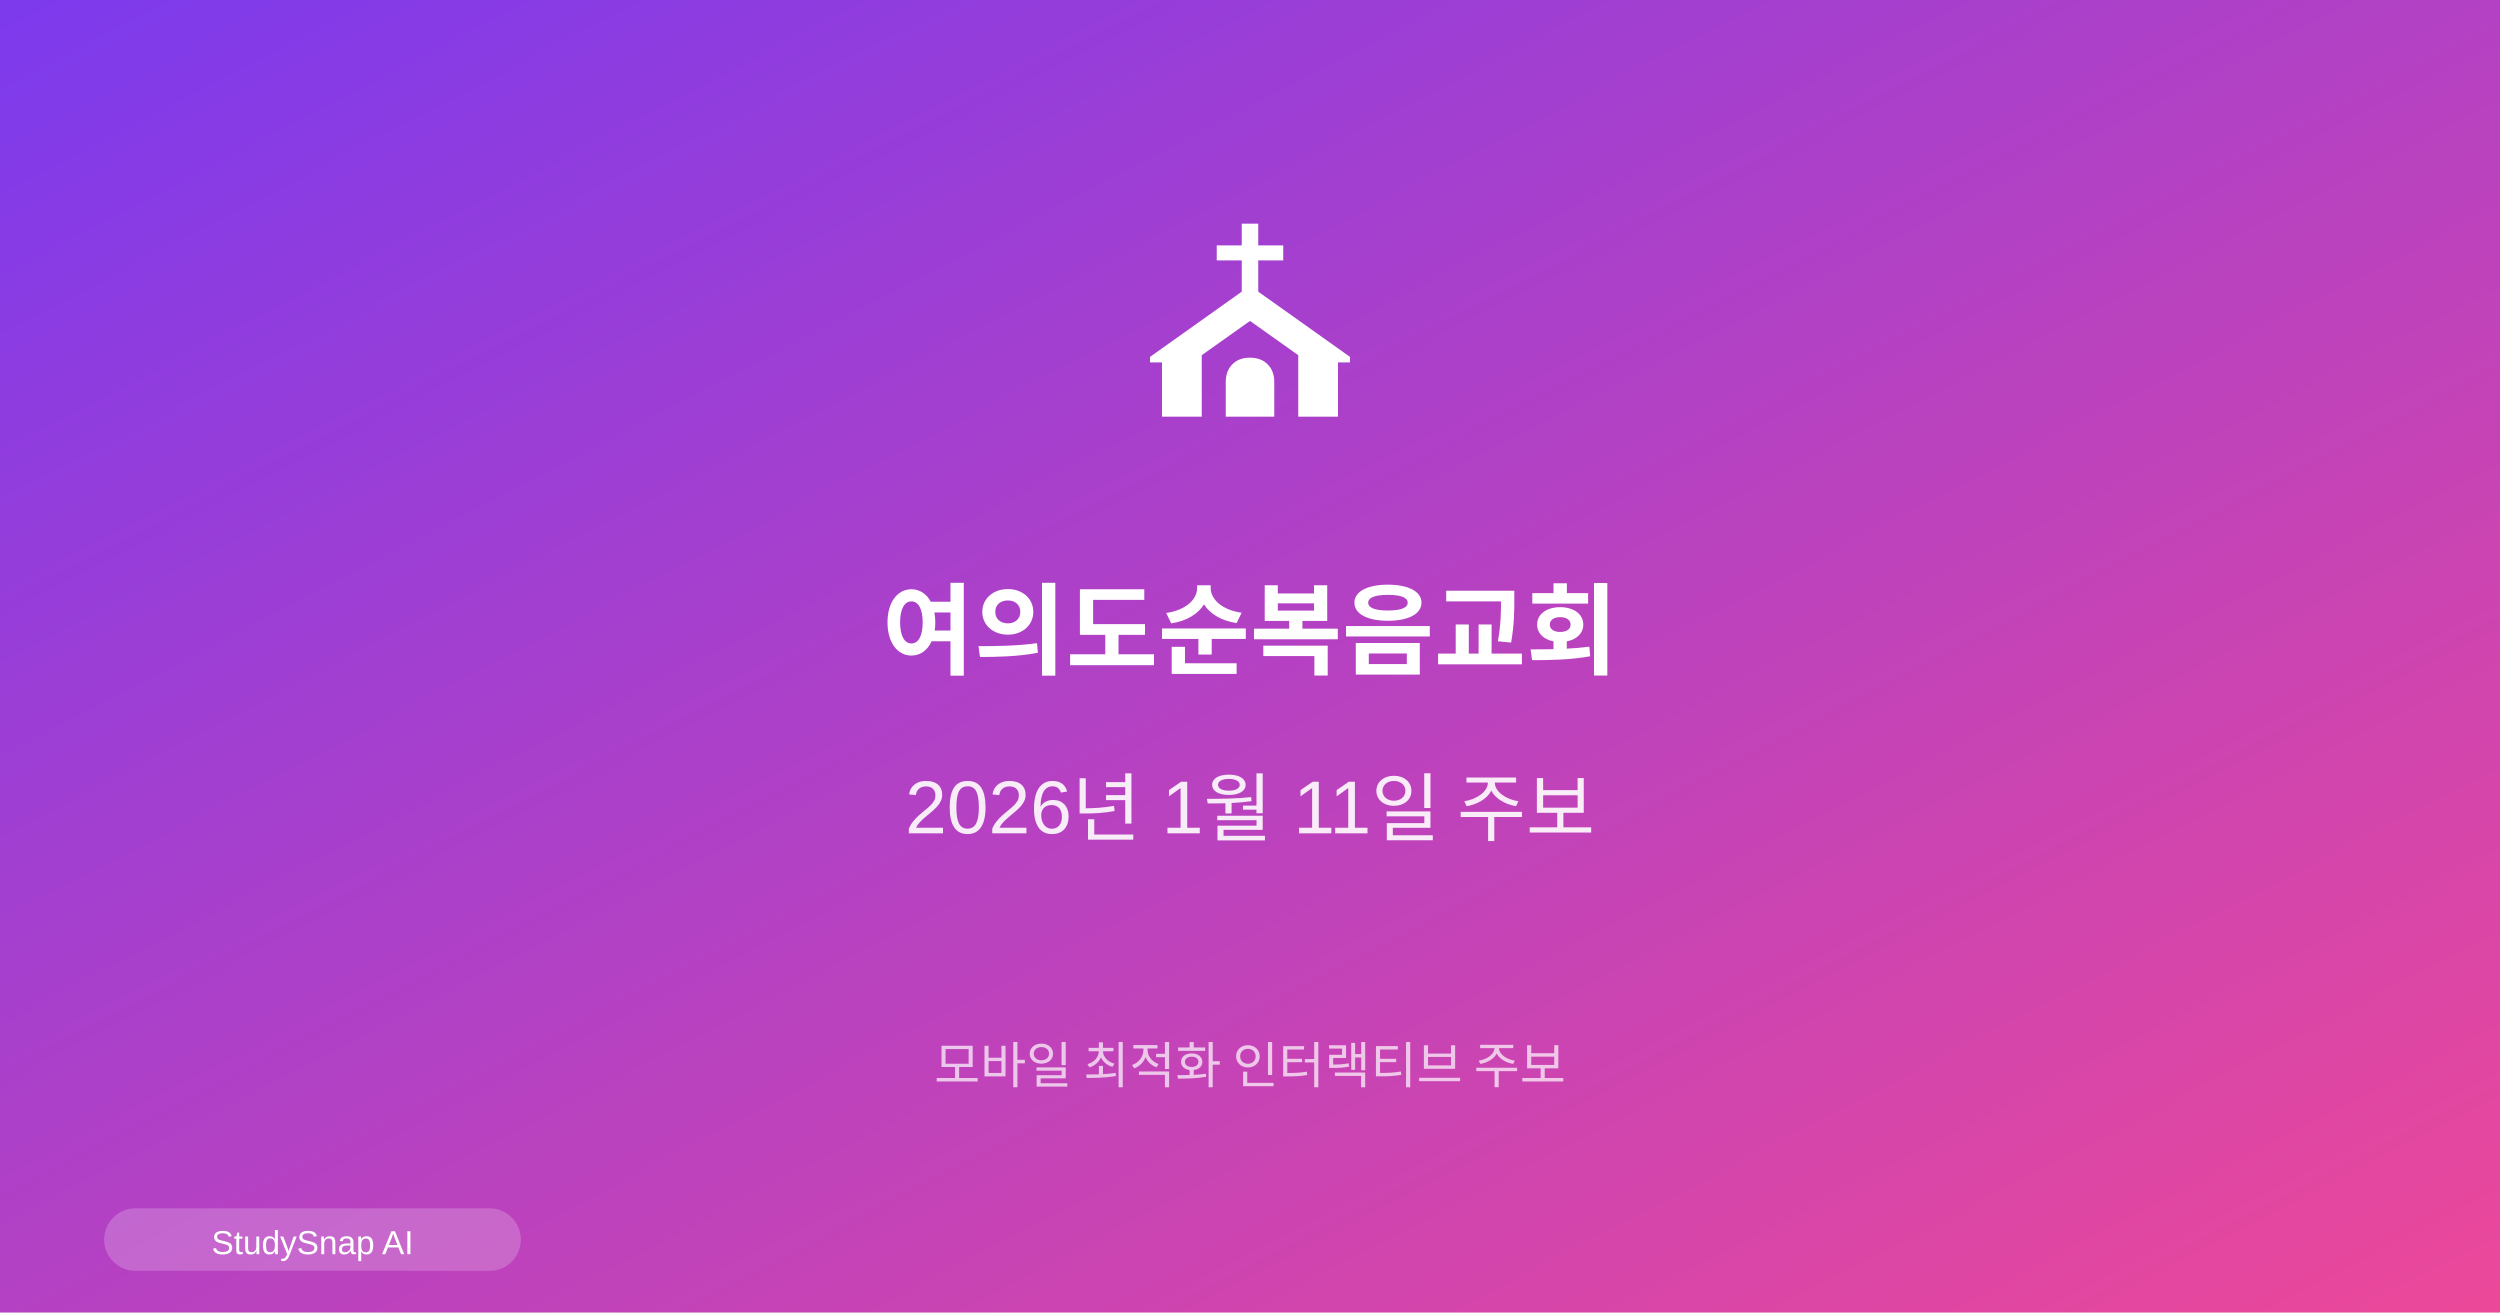
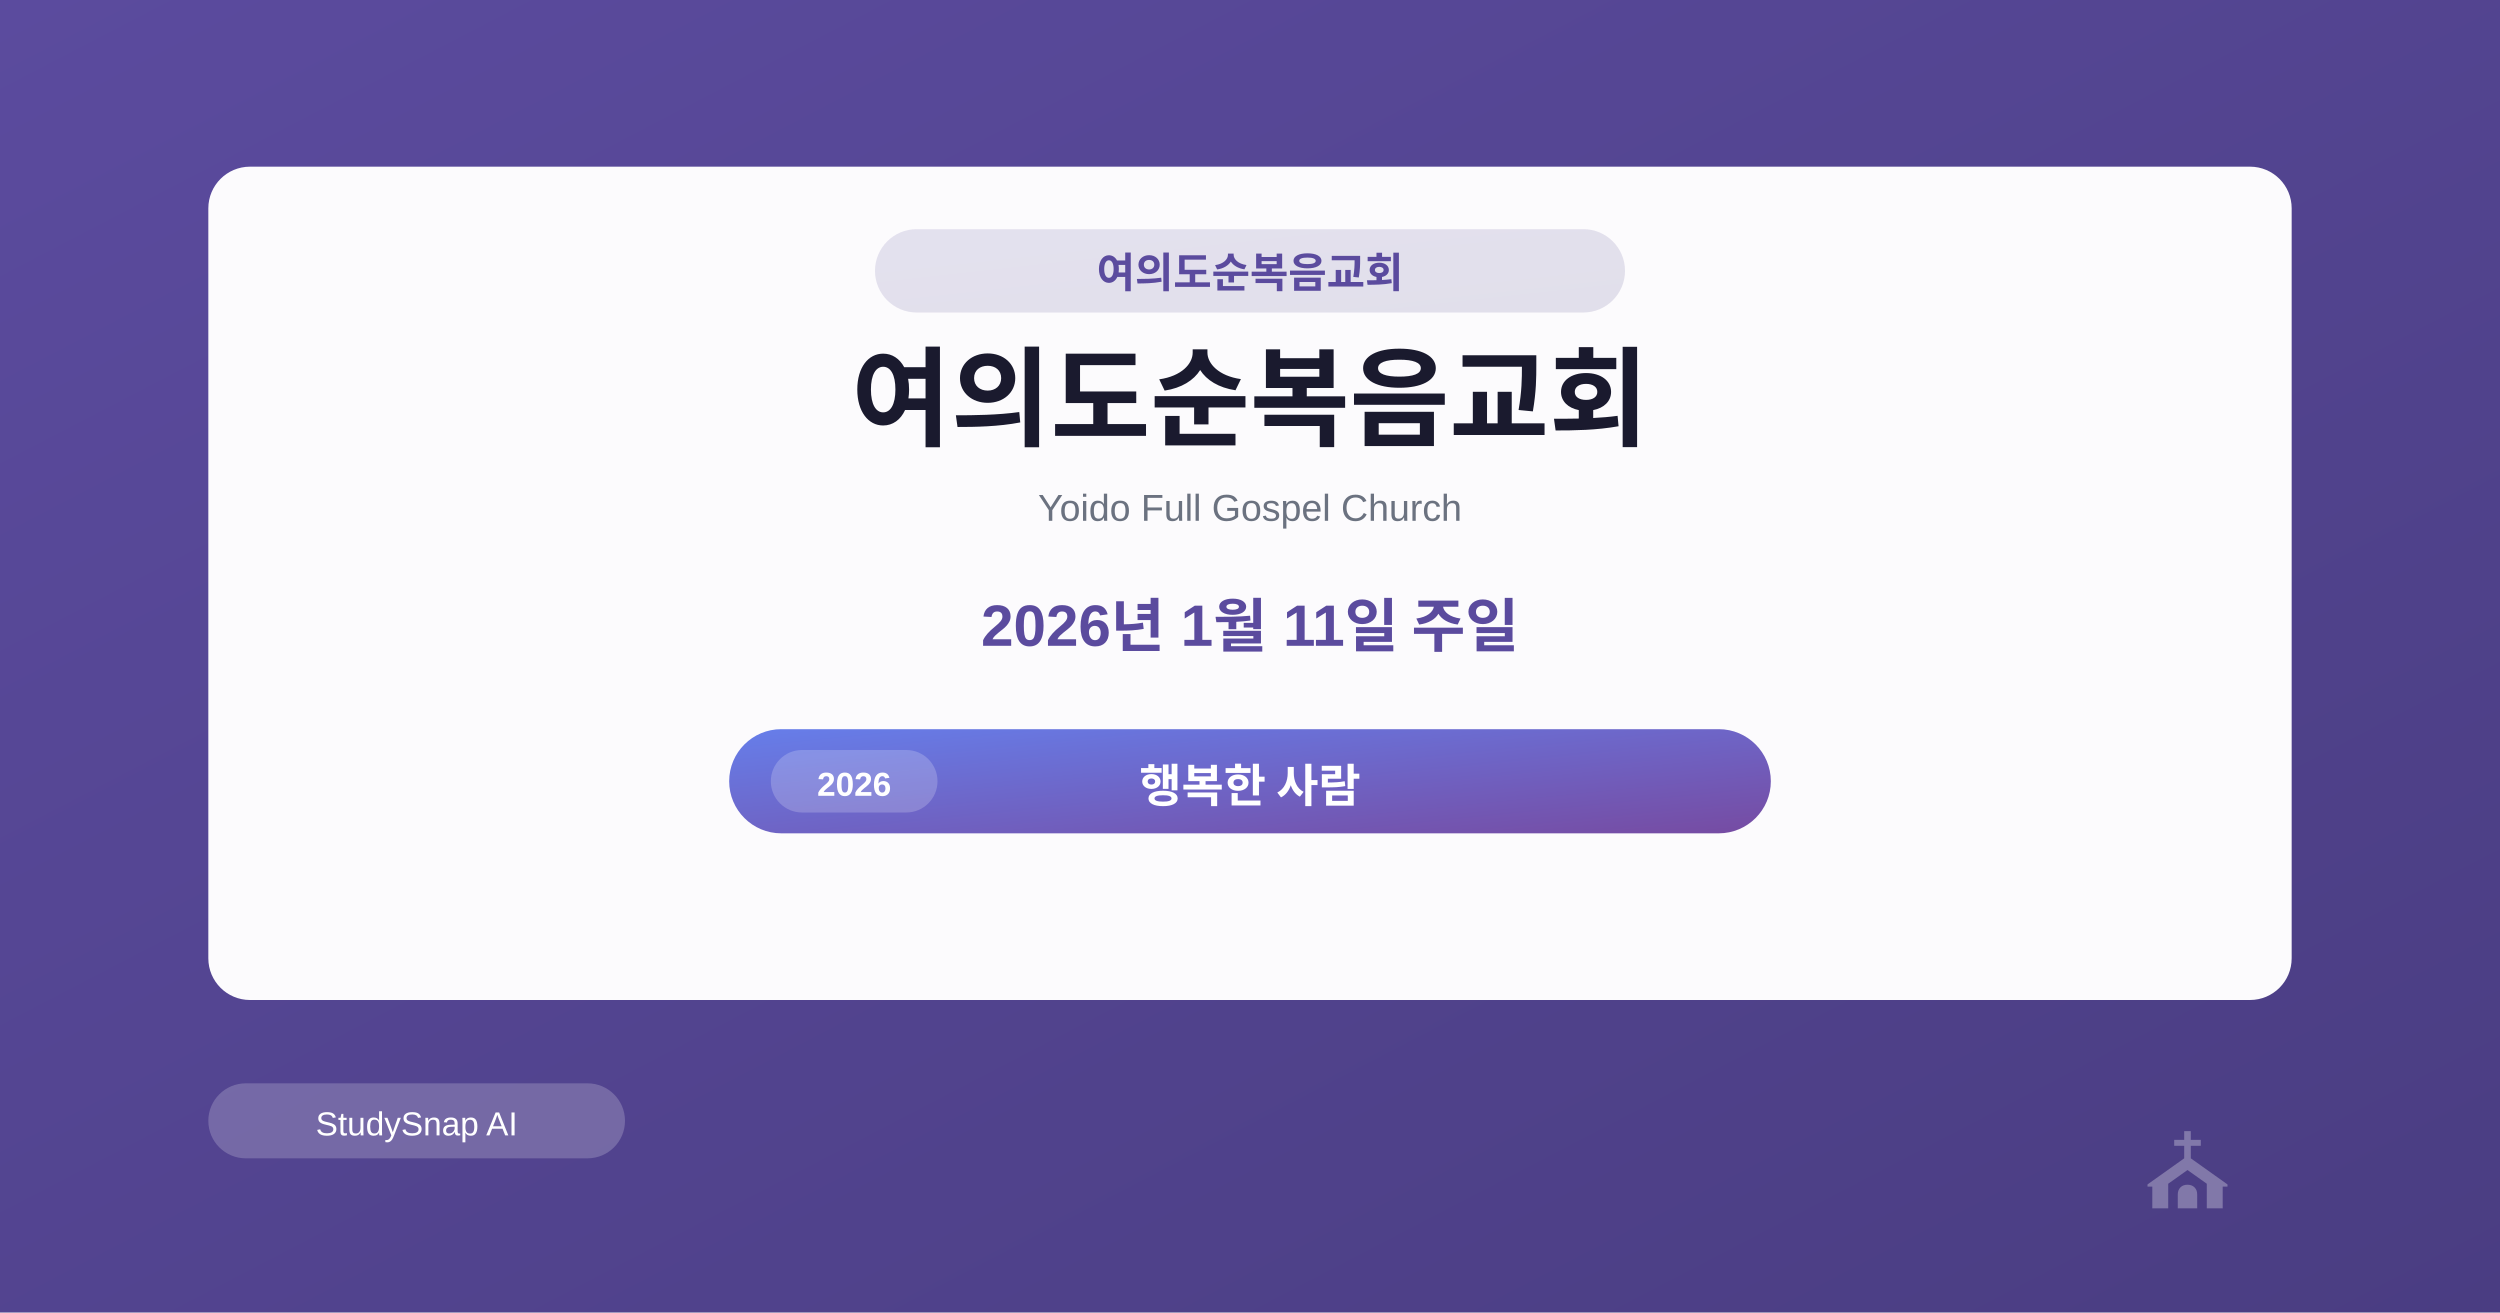
<svg xmlns="http://www.w3.org/2000/svg" width="1200" height="630">
  <defs>
    <linearGradient id="bg" x1="0%" y1="0%" x2="100%" y2="100%">
-       <stop offset="0%" style="stop-color:#7C3AED" />
-       <stop offset="100%" style="stop-color:#EC4899" />
+       <stop offset="0%" style="stop-color:#5B4B9E" />
+       <stop offset="100%" style="stop-color:#4A3D82" />
+     </linearGradient>
+     <linearGradient id="slogan" x1="0%" y1="0%" x2="100%" y2="100%">
+       <stop offset="0%" style="stop-color:#667eea" />
+       <stop offset="100%" style="stop-color:#764ba2" />
    </linearGradient>
  </defs>
  <rect width="1200" height="630" fill="url(#bg)" />
-   <text x="600" y="200" font-family="Arial, sans-serif" font-size="120" fill="white" text-anchor="middle">⛪</text>
-   <text x="600" y="320" font-family="Arial, sans-serif" font-size="48" fill="white" text-anchor="middle" font-weight="bold">여의도순복음교회</text>
-   <text x="600" y="400" font-family="Arial, sans-serif" font-size="36" fill="rgba(255,255,255,0.9)" text-anchor="middle">2026년 1월 11일 주보</text>
-   <text x="600" y="520" font-family="Arial, sans-serif" font-size="24" fill="rgba(255,255,255,0.7)" text-anchor="middle">모바일 최적화 인터랙티브 주보</text>
-   <rect x="50" y="580" width="200" height="30" rx="15" fill="rgba(255,255,255,0.2)" />
-   <text x="150" y="602" font-family="Arial, sans-serif" font-size="16" fill="white" text-anchor="middle">StudySnap AI</text>
+   <rect x="100" y="80" width="1000" height="400" rx="20" fill="white" opacity="0.98" />
+   <rect x="420" y="110" width="360" height="40" rx="20" fill="url(#bg)" opacity="0.15" />
+   <text x="600" y="138" font-family="Arial, sans-serif" font-size="20" fill="#5B4B9E" text-anchor="middle" font-weight="600">여의도순복음교회</text>
+   <text x="600" y="210" font-family="Arial, sans-serif" font-size="52" fill="#1a1a2e" text-anchor="middle" font-weight="800">여의도순복음교회</text>
+   <text x="600" y="250" font-family="Arial, sans-serif" font-size="18" fill="#6B7280" text-anchor="middle">Yoido Full Gospel Church</text>
+   <text x="600" y="310" font-family="Arial, sans-serif" font-size="28" fill="#5B4B9E" text-anchor="middle" font-weight="600">2026년 1월 11일 주일</text>
+   <rect x="350" y="350" width="500" height="50" rx="25" fill="url(#slogan)" />
+   <rect x="370" y="360" width="80" height="30" rx="15" fill="rgba(255,255,255,0.2)" />
+   <text x="410" y="382" font-family="Arial, sans-serif" font-size="16" fill="white" text-anchor="middle" font-weight="600">2026</text>
+   <text x="600" y="385" font-family="Arial, sans-serif" font-size="22" fill="white" text-anchor="middle" font-weight="700">행복한 사람</text>
+   <rect x="100" y="520" width="200" height="36" rx="18" fill="rgba(255,255,255,0.2)" />
+   <text x="200" y="545" font-family="Arial, sans-serif" font-size="16" fill="white" text-anchor="middle" font-weight="500">StudySnap AI</text>
+   <text x="1050" y="580" font-family="Arial, sans-serif" font-size="48" fill="rgba(255,255,255,0.3)" text-anchor="middle">⛪</text>
</svg>
